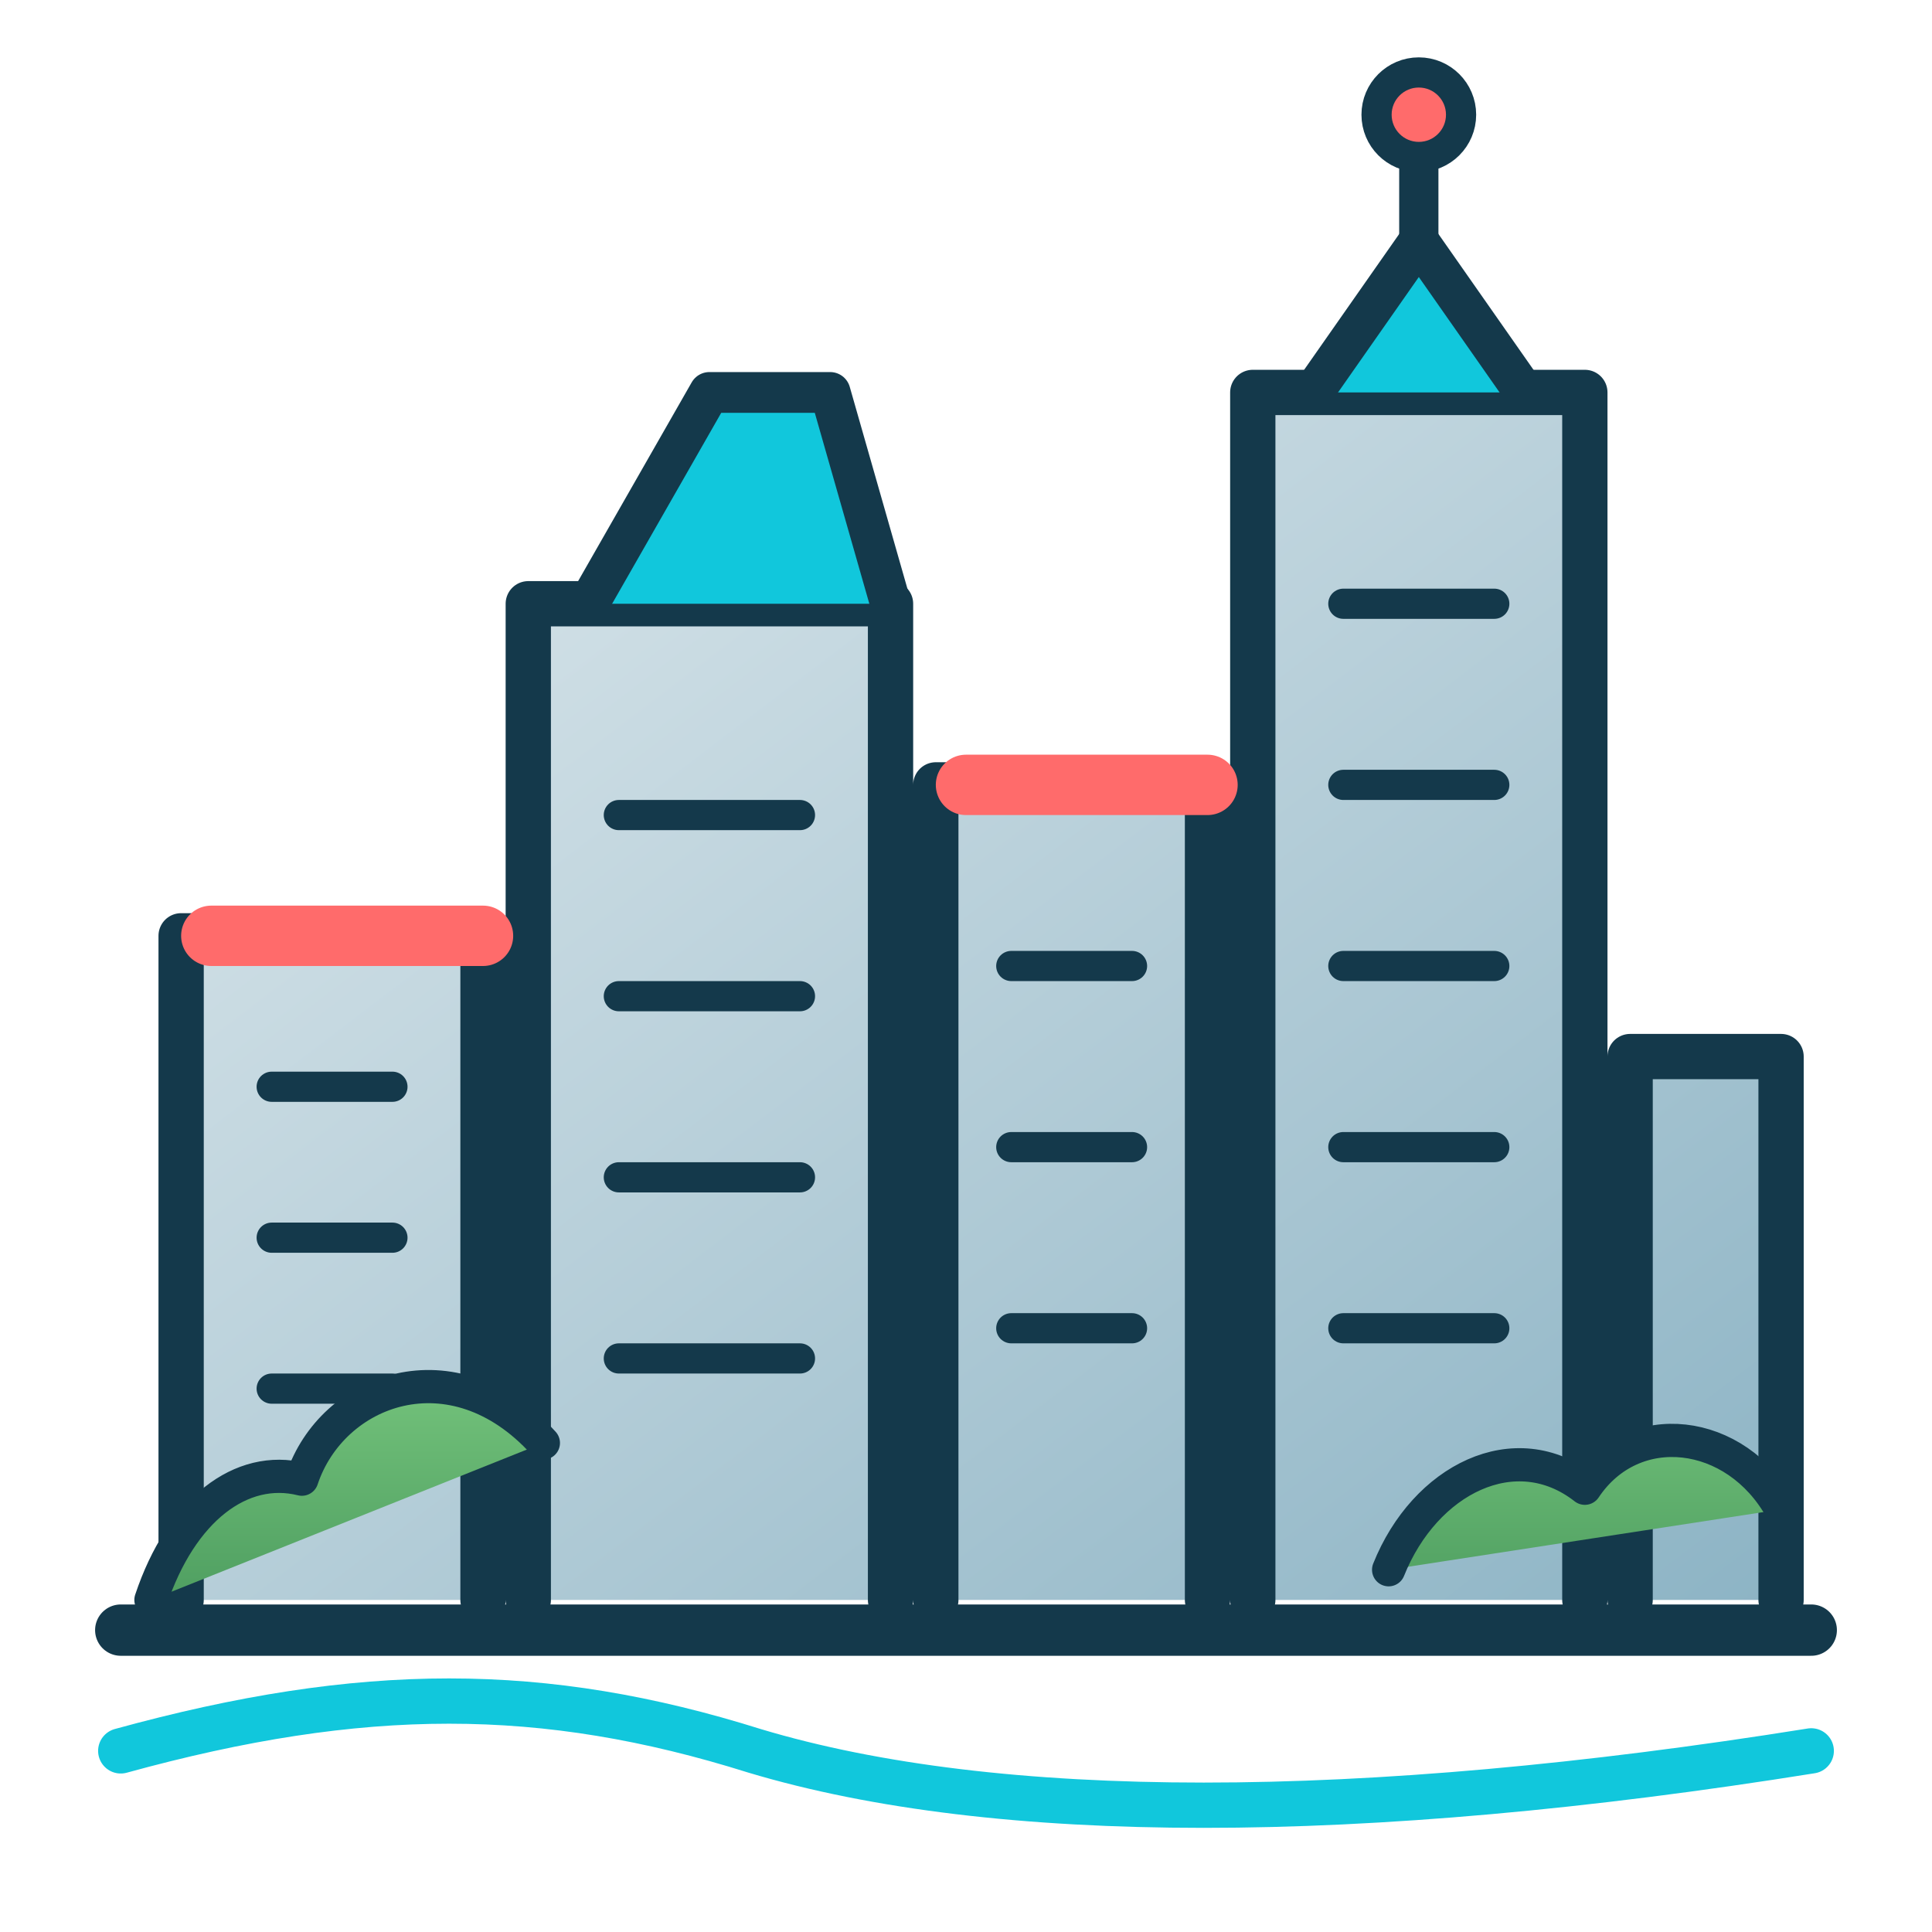
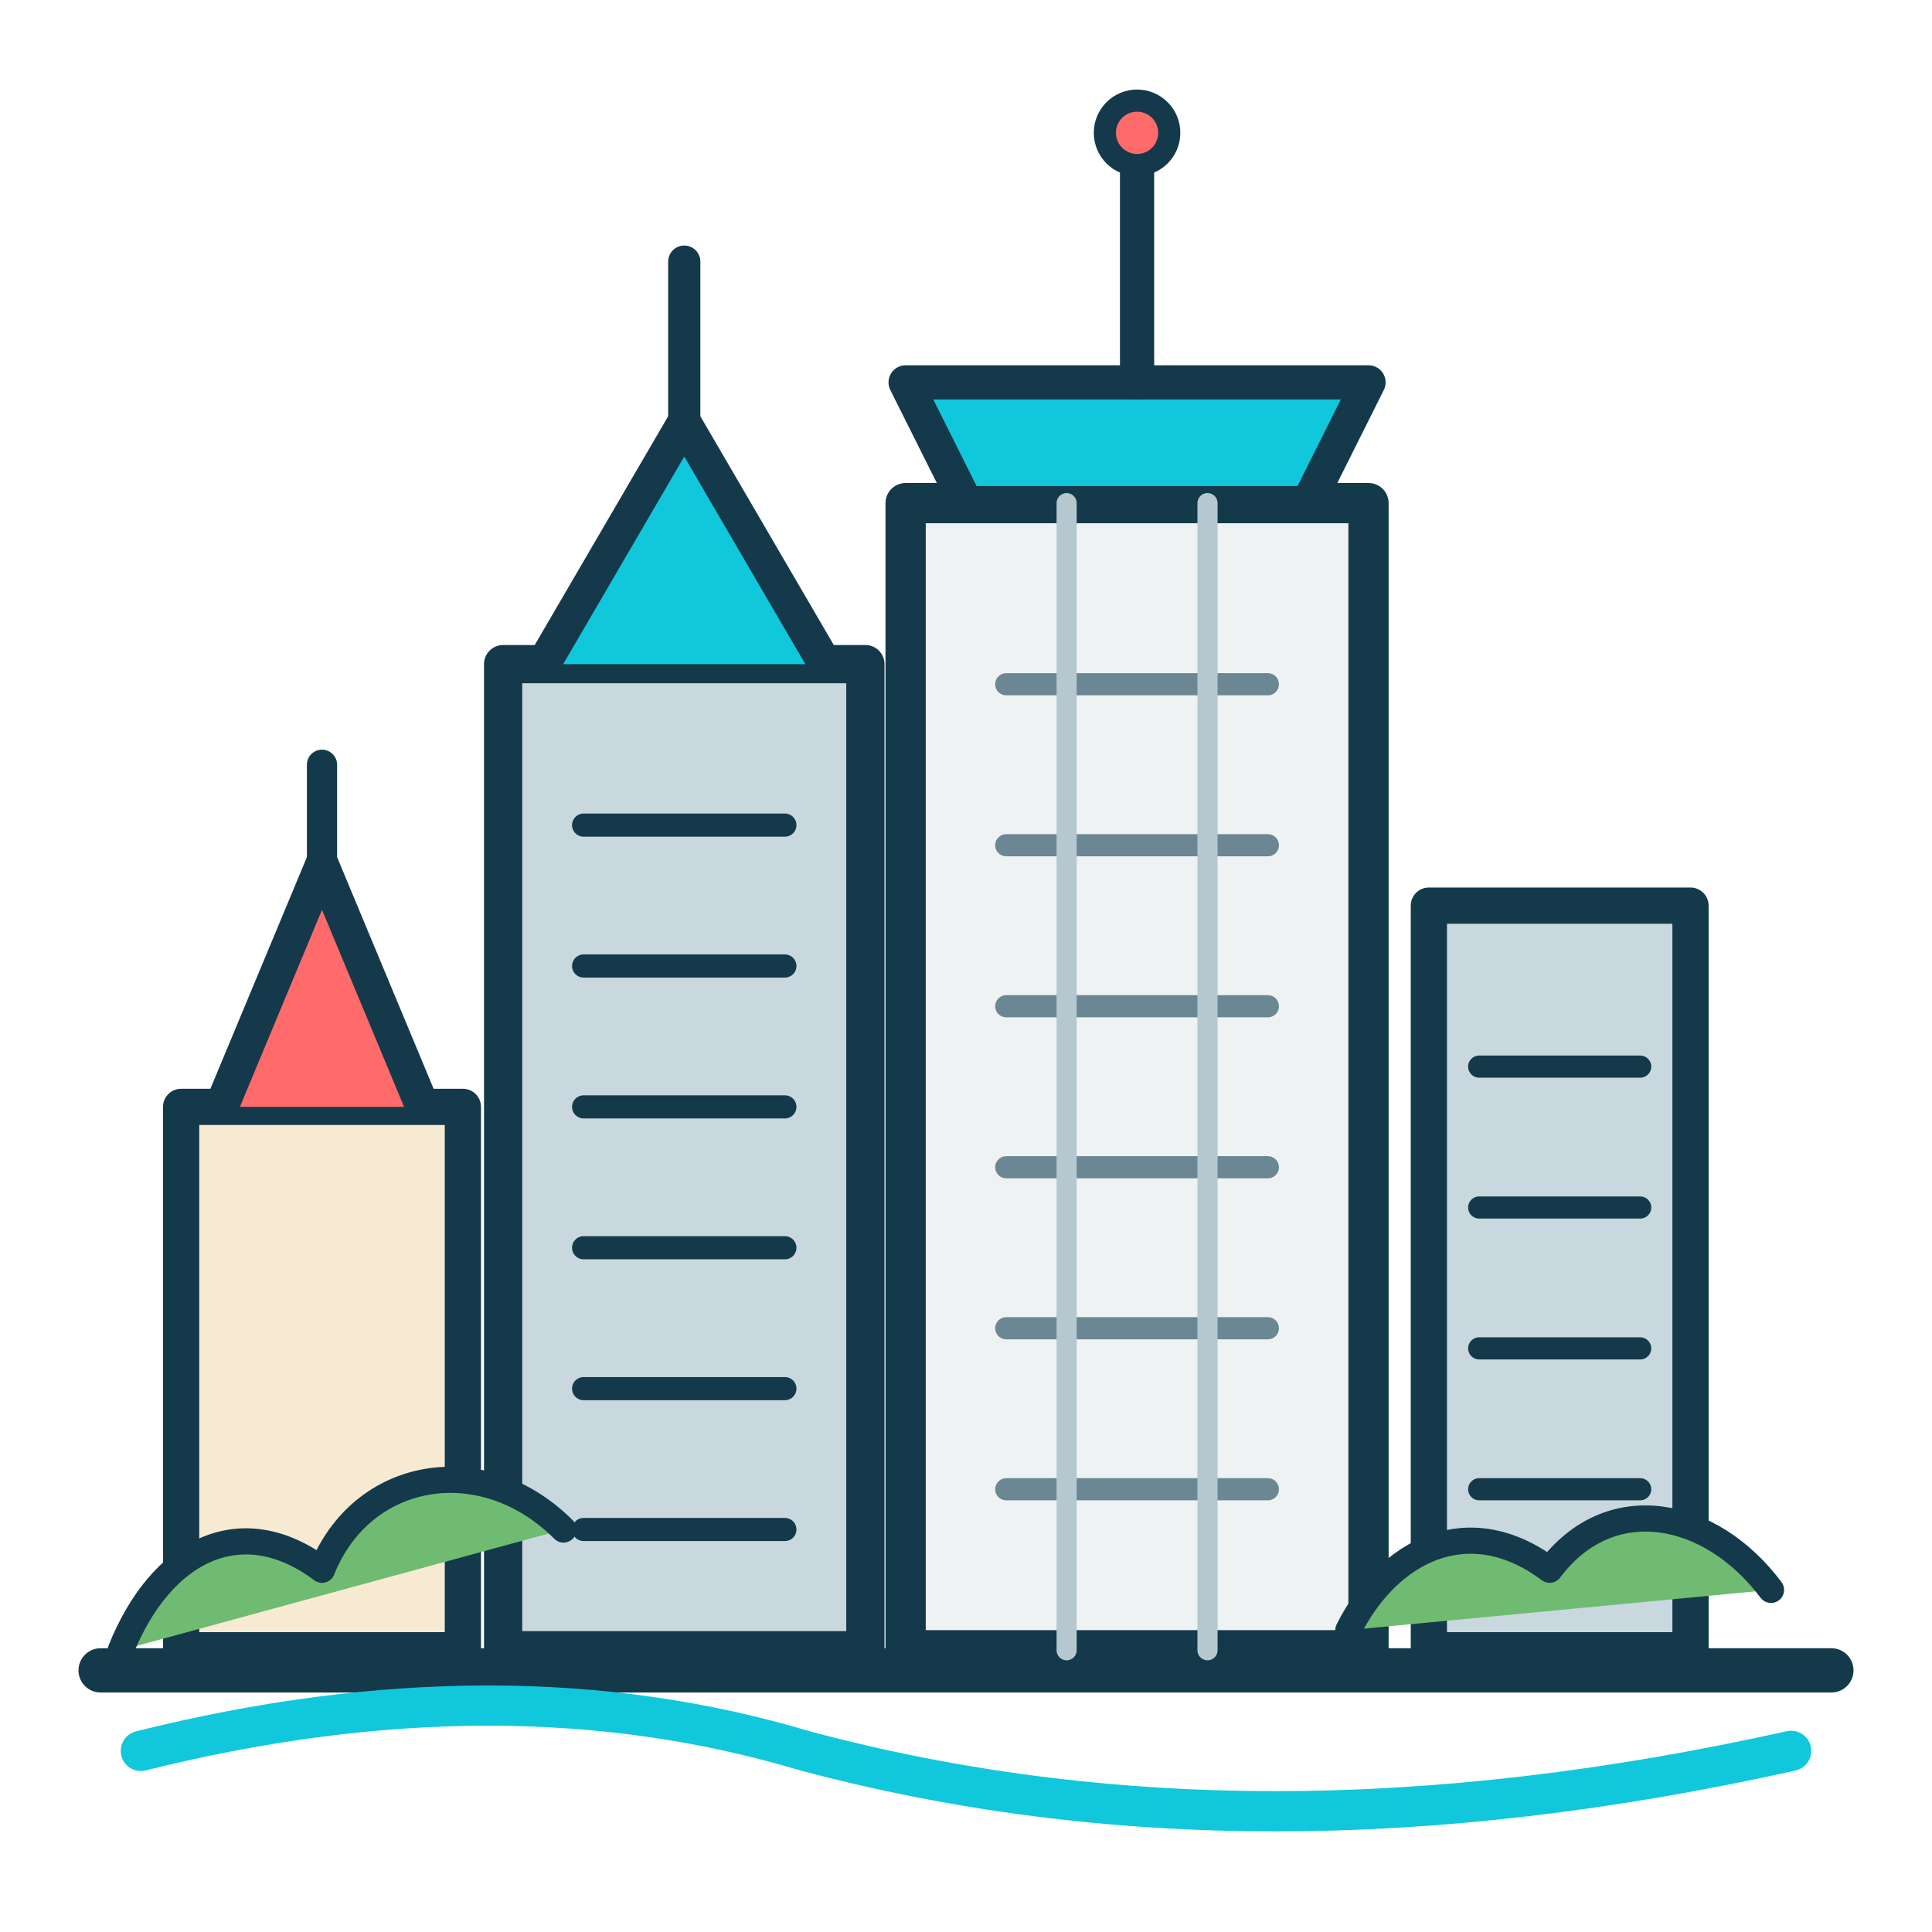
- <svg xmlns="http://www.w3.org/2000/svg" viewBox="0 0 64 64">
-   <defs>
-     <linearGradient id="b" x1="0" y1="0" x2="1" y2="1">
-       <stop stop-color="#dfe9ed" />
-       <stop offset="1" stop-color="#8db4c5" />
-     </linearGradient>
-     <linearGradient id="g" x1="0" y1="0" x2="0" y2="1">
-       <stop stop-color="#72c17a" />
-       <stop offset="1" stop-color="#4f9f61" />
-     </linearGradient>
-   </defs>
+ <svg xmlns="http://www.w3.org/2000/svg" width="256" height="256" viewBox="0 0 96 96" role="img" aria-label="Skyline de Fráncfort">
  <g stroke="#14394b" stroke-linecap="round" stroke-linejoin="round">
-     <path d="M6 53V31h10v22M17.5 53V20h12v33M31 53V26h9v27M41.5 53V13h11v40M54 53V35h5v18" fill="url(#b)" stroke-width="1.5" />
-     <path d="M19.5 20 23.5 13h4L29.5 20M43.5 13 47 8l3.5 5" fill="#11c7dc" stroke-width="1.35" />
-     <path d="M47 8V4.8" fill="none" stroke-width="1.3" />
-     <circle cx="47" cy="3.8" r="1.4" fill="#ff6b6b" stroke-width="1" />
-     <g stroke-width="1" fill="none">
-       <path d="M9 36h4M9 41h4M9 46h4M20.5 27h6M20.5 33h6M20.5 39h6M20.5 45h6M33.5 32h4M33.5 38h4M33.5 44h4M44.5 20h5M44.5 26h5M44.5 32h5M44.5 38h5M44.5 44h5" />
-     </g>
-     <path d="M4 54h56" fill="none" stroke-width="1.7" />
-     <path d="M4 58c8-2.2 14-2.2 21 0 8 2.4 20 2.4 35 0" fill="none" stroke="#11c7dc" stroke-width="1.5" />
-     <path d="M5 53c1-3 3-4.5 5-4 1-3 5-4.5 8-1.2M46 52c1.2-3 4.2-4.5 6.5-2.7 1.6-2.4 5-2 6.5.7" fill="url(#g)" stroke-width="1.1" />
-     <path d="M7 31h9" stroke="#ff6b6b" stroke-width="2" />
-     <path d="M32 26h8" stroke="#ff6b6b" stroke-width="2" />
+     <path d="M5 83h86" fill="none" stroke-width="2.2" />
+     <path d="M9 82V55h14v27z" fill="#f6ead3" stroke-width="1.8" />
+     <path d="M11 55 16 43l5 12" fill="#ff6b6b" stroke-width="1.7" />
+     <path d="M16 43v-5" fill="none" stroke-width="1.5" />
+     <path d="M25 82V33h18v49z" fill="#c9d8de" stroke-width="1.9" />
+     <path d="M27 33 34 21l7 12" fill="#11c7dc" stroke-width="1.7" />
+     <path d="M34 21v-8" fill="none" stroke-width="1.6" />
+     <path d="M29 41h10M29 48h10M29 55h10M29 62h10M29 69h10M29 76h10" fill="none" stroke-width="1.15" />
+     <path d="M45 82V25h23v57z" fill="#eef2f3" stroke-width="2" />
+     <path d="M48 25h17l3-6H45z" fill="#11c7dc" stroke-width="1.7" />
+     <path d="M56.5 19V8" fill="none" stroke-width="1.7" />
+     <circle cx="56.5" cy="6.6" r="1.6" fill="#ff6b6b" stroke-width="1.1" />
+     <path d="M50 34h13M50 42h13M50 50h13M50 58h13M50 66h13M50 74h13" fill="none" stroke="#6b8793" stroke-width="1.1" />
+     <path d="M53 25v57M60 25v57" fill="none" stroke="#b5c8cf" stroke-width="1" />
+     <path d="M71 82V45h13v37z" fill="#c9d8de" stroke-width="1.8" />
+     <path d="M73.5 53h8M73.5 60h8M73.5 67h8M73.5 74h8" fill="none" stroke-width="1.1" />
+     <path d="M7 87c12-3 23-3 33 0 15 4 31 4 49 0" fill="none" stroke="#11c7dc" stroke-width="2" />
+     <path d="M6 82c2-5 6-7 10-4 2-5 8-6 12-2M67 81c2-4 6-6 10-3 3-4 8-3 11 1" fill="#6fbb72" stroke-width="1.3" />
  </g>
</svg>
